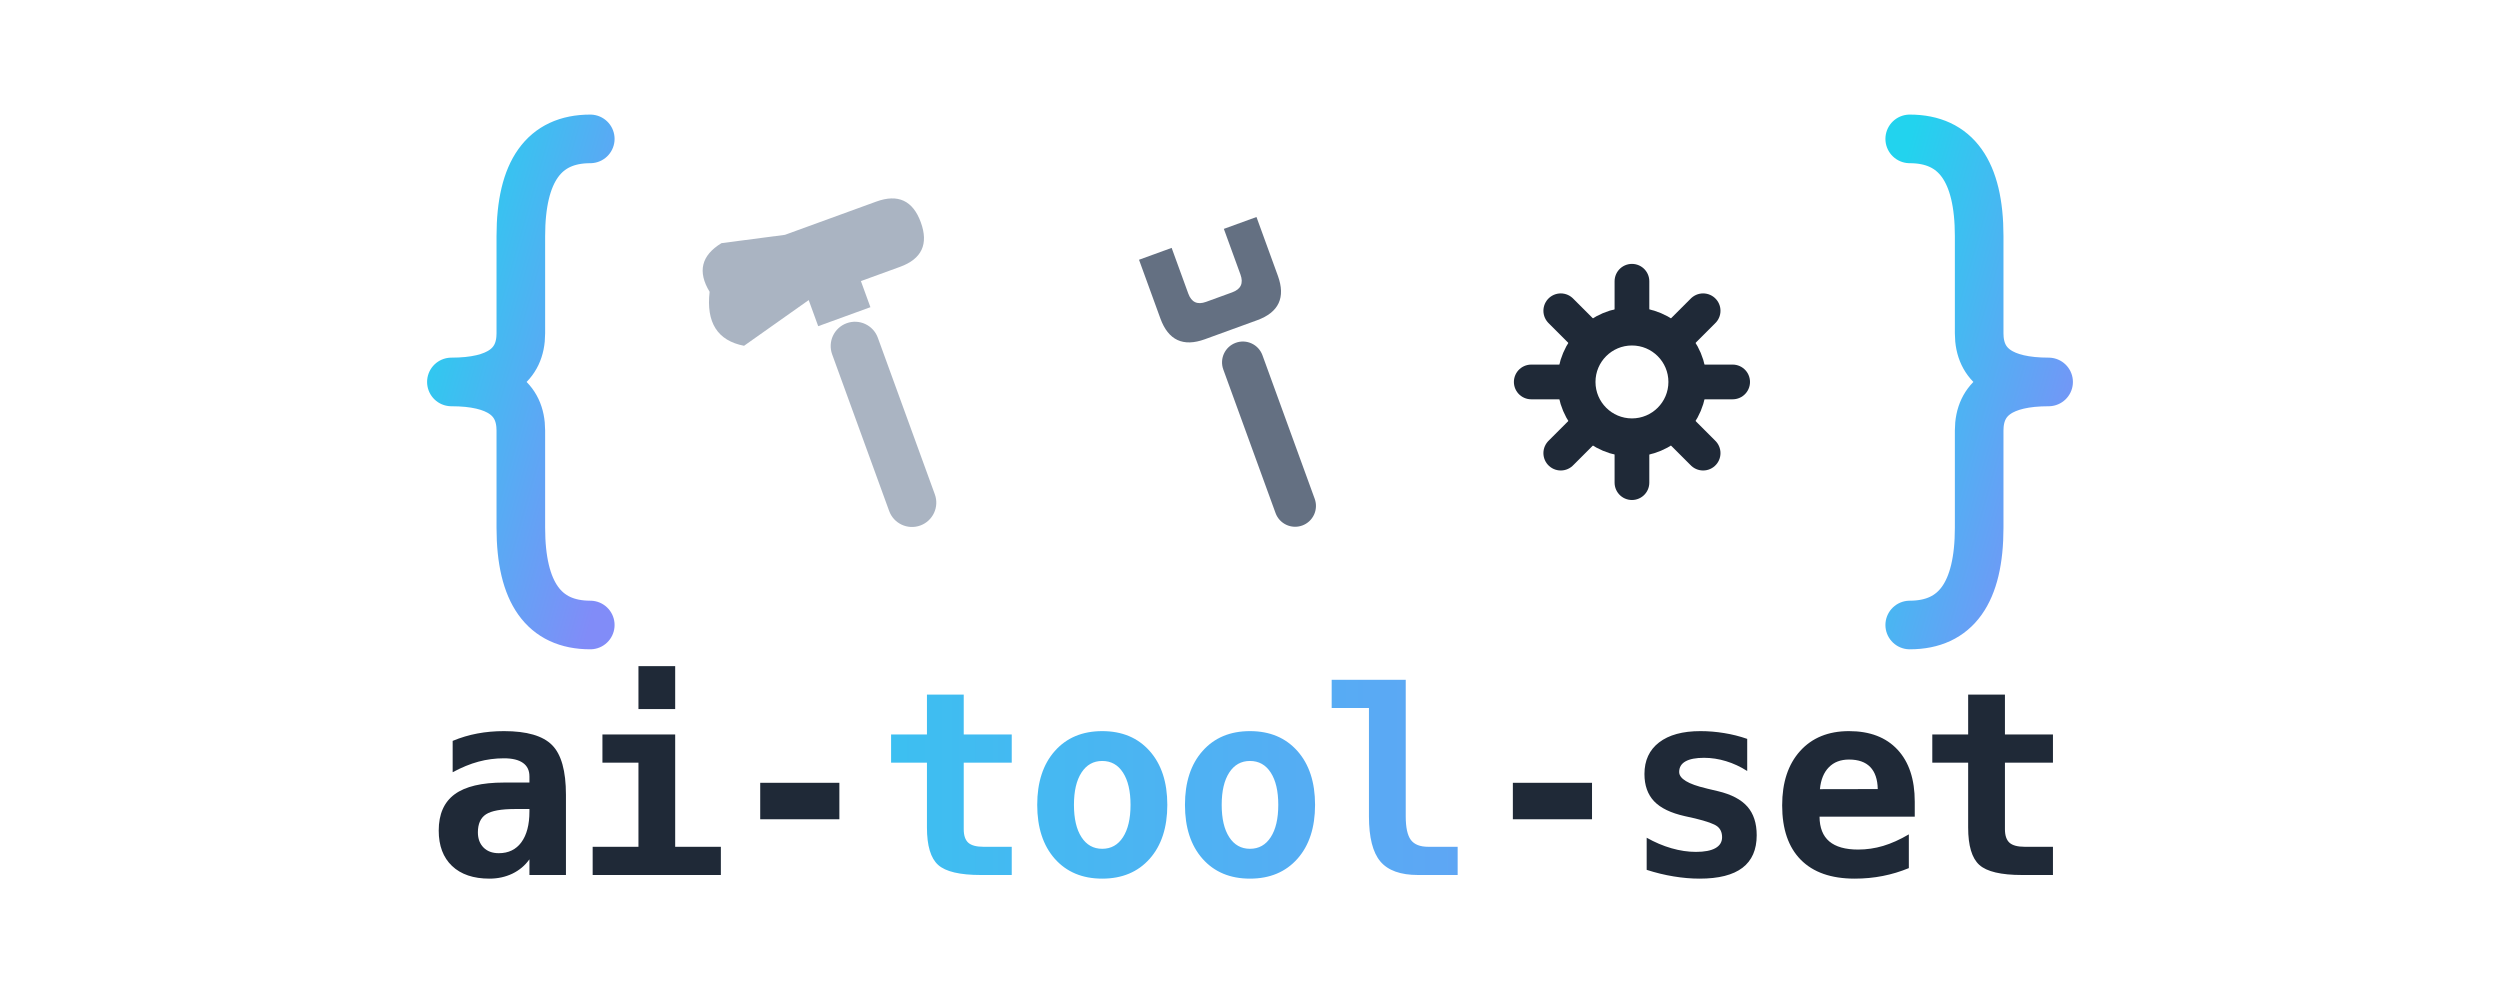
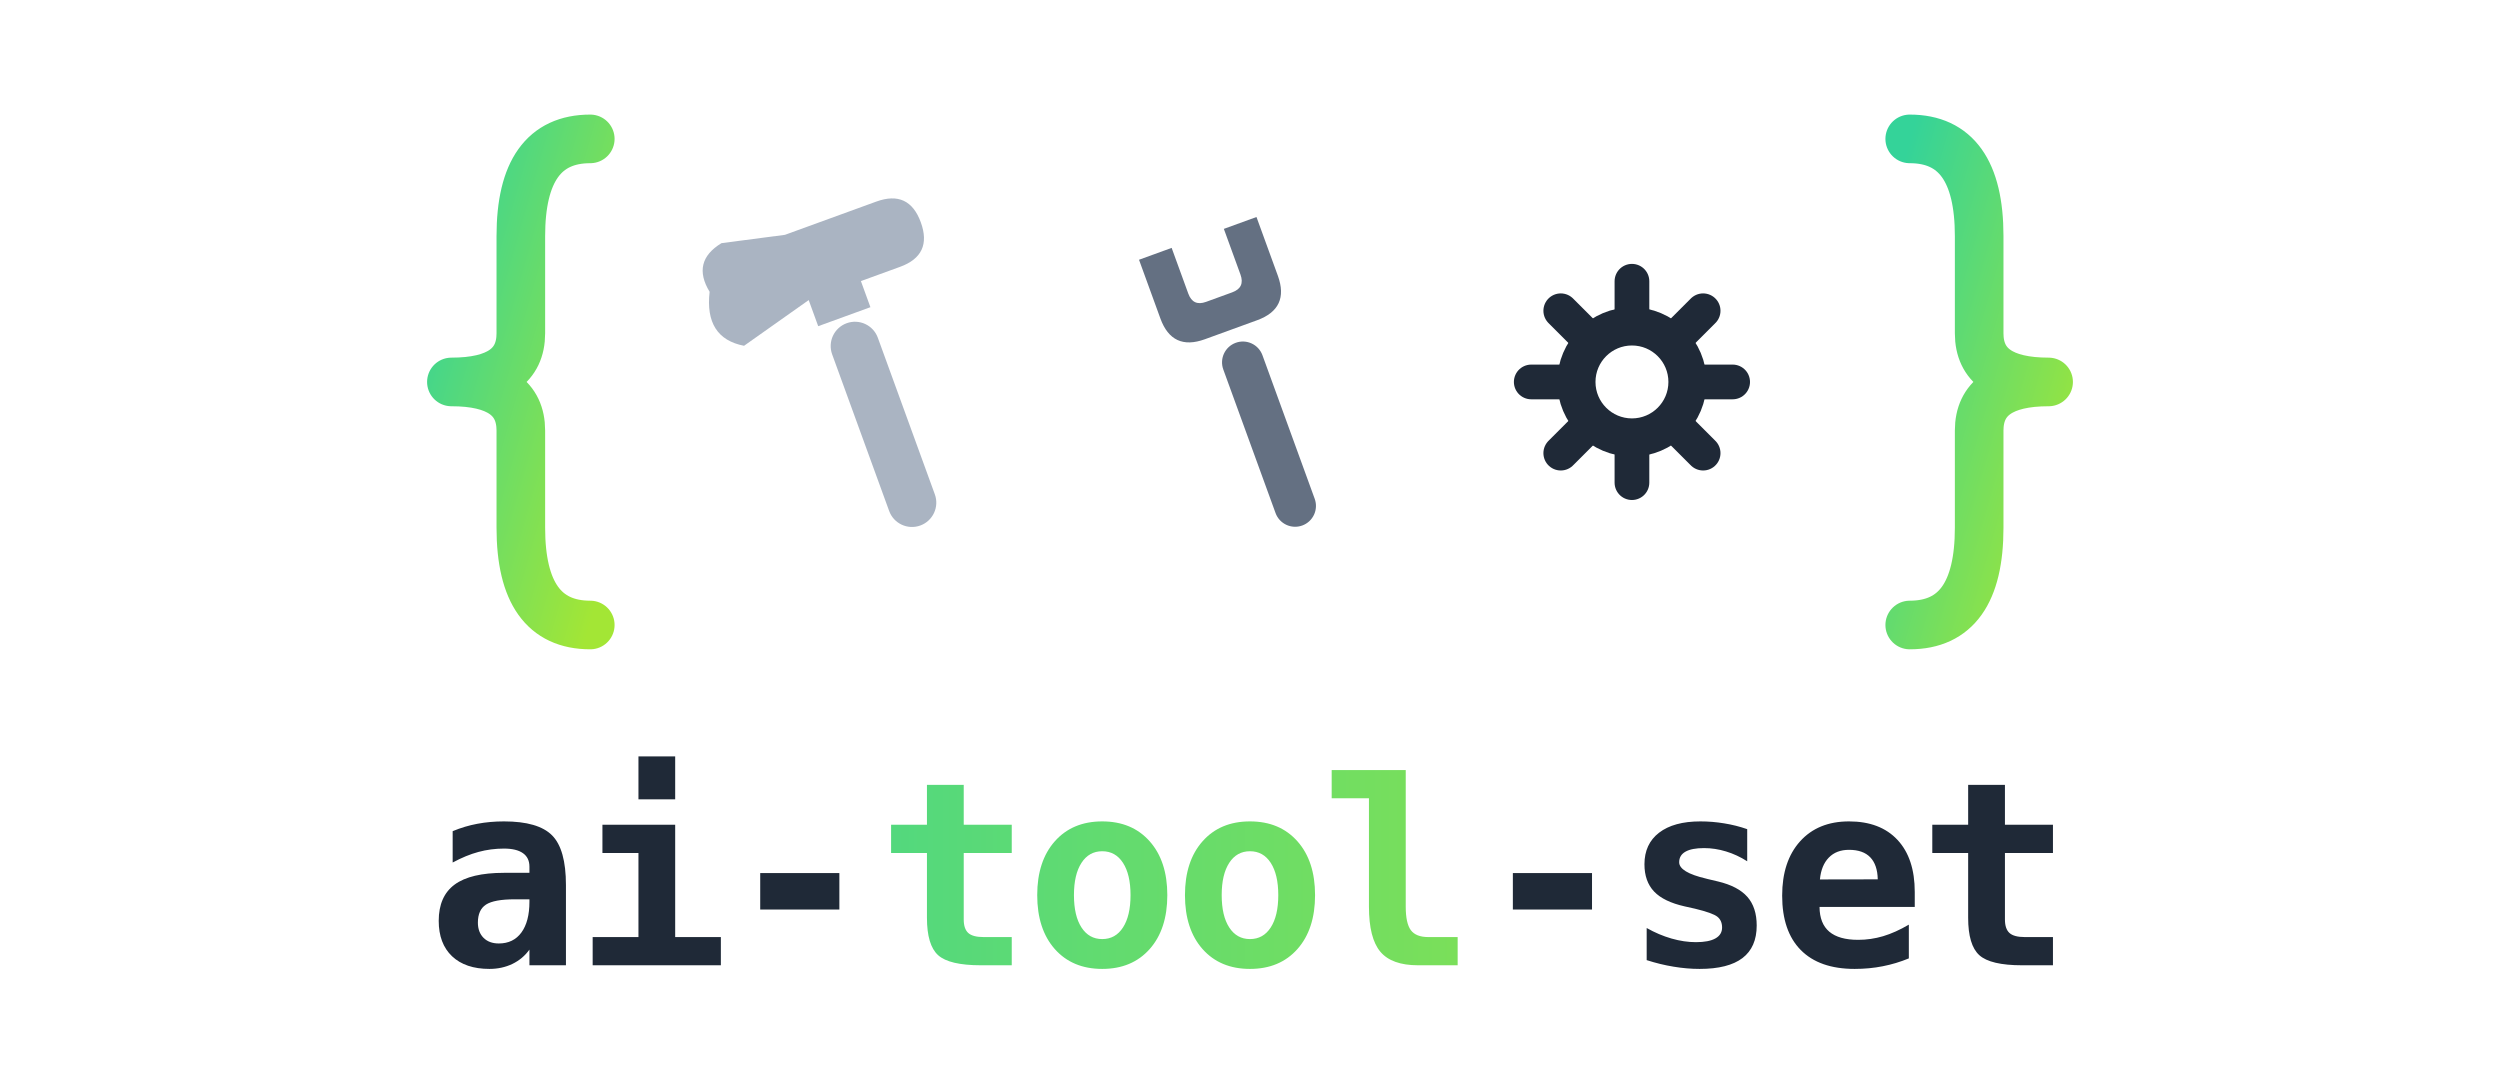
- <svg xmlns="http://www.w3.org/2000/svg" width="720" height="290" viewBox="0 0 720 290">
+ <svg xmlns="http://www.w3.org/2000/svg" width="720" height="312" viewBox="0 0 720 312">
  <defs>
    <linearGradient id="acc" x1="0" y1="0" x2="1" y2="1">
-       <stop offset="0" stop-color="#22d3ee" />
-       <stop offset="1" stop-color="#818cf8" />
+       <stop offset="0" stop-color="#34d399" />
+       <stop offset="1" stop-color="#a3e635" />
    </linearGradient>
    <linearGradient id="accText" x1="0" y1="0" x2="1" y2="0">
-       <stop offset="0" stop-color="#22d3ee" />
-       <stop offset="1" stop-color="#818cf8" />
+       <stop offset="0" stop-color="#34d399" />
+       <stop offset="1" stop-color="#a3e635" />
    </linearGradient>
  </defs>
  <path d="M170 40 Q150 40 150 68 L150 96 Q150 110 130 110 Q150 110 150 124 L150 152 Q150 180 170 180" fill="none" stroke="url(#acc)" stroke-width="14" stroke-linecap="round" stroke-linejoin="round" />
  <path d="M550 40 Q570 40 570 68 L570 96 Q570 110 590 110 Q570 110 570 124 L570 152 Q570 180 550 180" fill="none" stroke="url(#acc)" stroke-width="14" stroke-linecap="round" stroke-linejoin="round" />
  <g transform="translate(250,110) rotate(-20)" fill="#aab4c2">
    <rect x="-7" y="-18" width="14" height="62" rx="7" />
    <path d="M-34 -40 Q-40 -28 -30 -22 L-8 -28 L-8 -20 L8 -20 L8 -28 L20 -28 Q30 -28 30 -38 Q30 -48 20 -48 L-8 -48 L-26 -52 Q-36 -50 -34 -40 Z" />
  </g>
  <g transform="translate(360,110) rotate(-20)" fill="#647082">
    <rect x="-6" y="-12" width="12" height="56" rx="6" />
    <path d="M-18 -44 L-18 -26 Q-18 -16 -8 -16 L8 -16 Q18 -16 18 -26 L18 -44 L8 -44 L8 -30 Q8 -26 4 -26 L-4 -26 Q-8 -26 -8 -30 L-8 -44 Z" />
  </g>
  <g transform="translate(470,110)" stroke="#1f2937" fill="none" stroke-linecap="round">
    <circle r="16" stroke-width="11" />
    <g stroke-width="10">
      <line x1="0" y1="-20" x2="0" y2="-29" />
      <line x1="14.1" y1="-14.1" x2="20.5" y2="-20.5" />
      <line x1="20" y1="0" x2="29" y2="0" />
      <line x1="14.1" y1="14.1" x2="20.5" y2="20.5" />
      <line x1="0" y1="20" x2="0" y2="29" />
      <line x1="-14.1" y1="14.1" x2="-20.5" y2="20.5" />
      <line x1="-20" y1="0" x2="-29" y2="0" />
      <line x1="-14.1" y1="-14.1" x2="-20.5" y2="-20.5" />
    </g>
  </g>
-   <text x="360" y="252" text-anchor="middle" font-family="'JetBrains Mono', monospace" font-weight="700" font-size="74" letter-spacing="-2" fill="#1f2937">ai-<tspan fill="url(#accText)">tool</tspan>-set</text>
+   <text x="360" y="278" text-anchor="middle" font-family="'JetBrains Mono', monospace" font-weight="700" font-size="74" letter-spacing="-2" fill="#1f2937">ai-<tspan fill="url(#accText)">tool</tspan>-set</text>
</svg>
